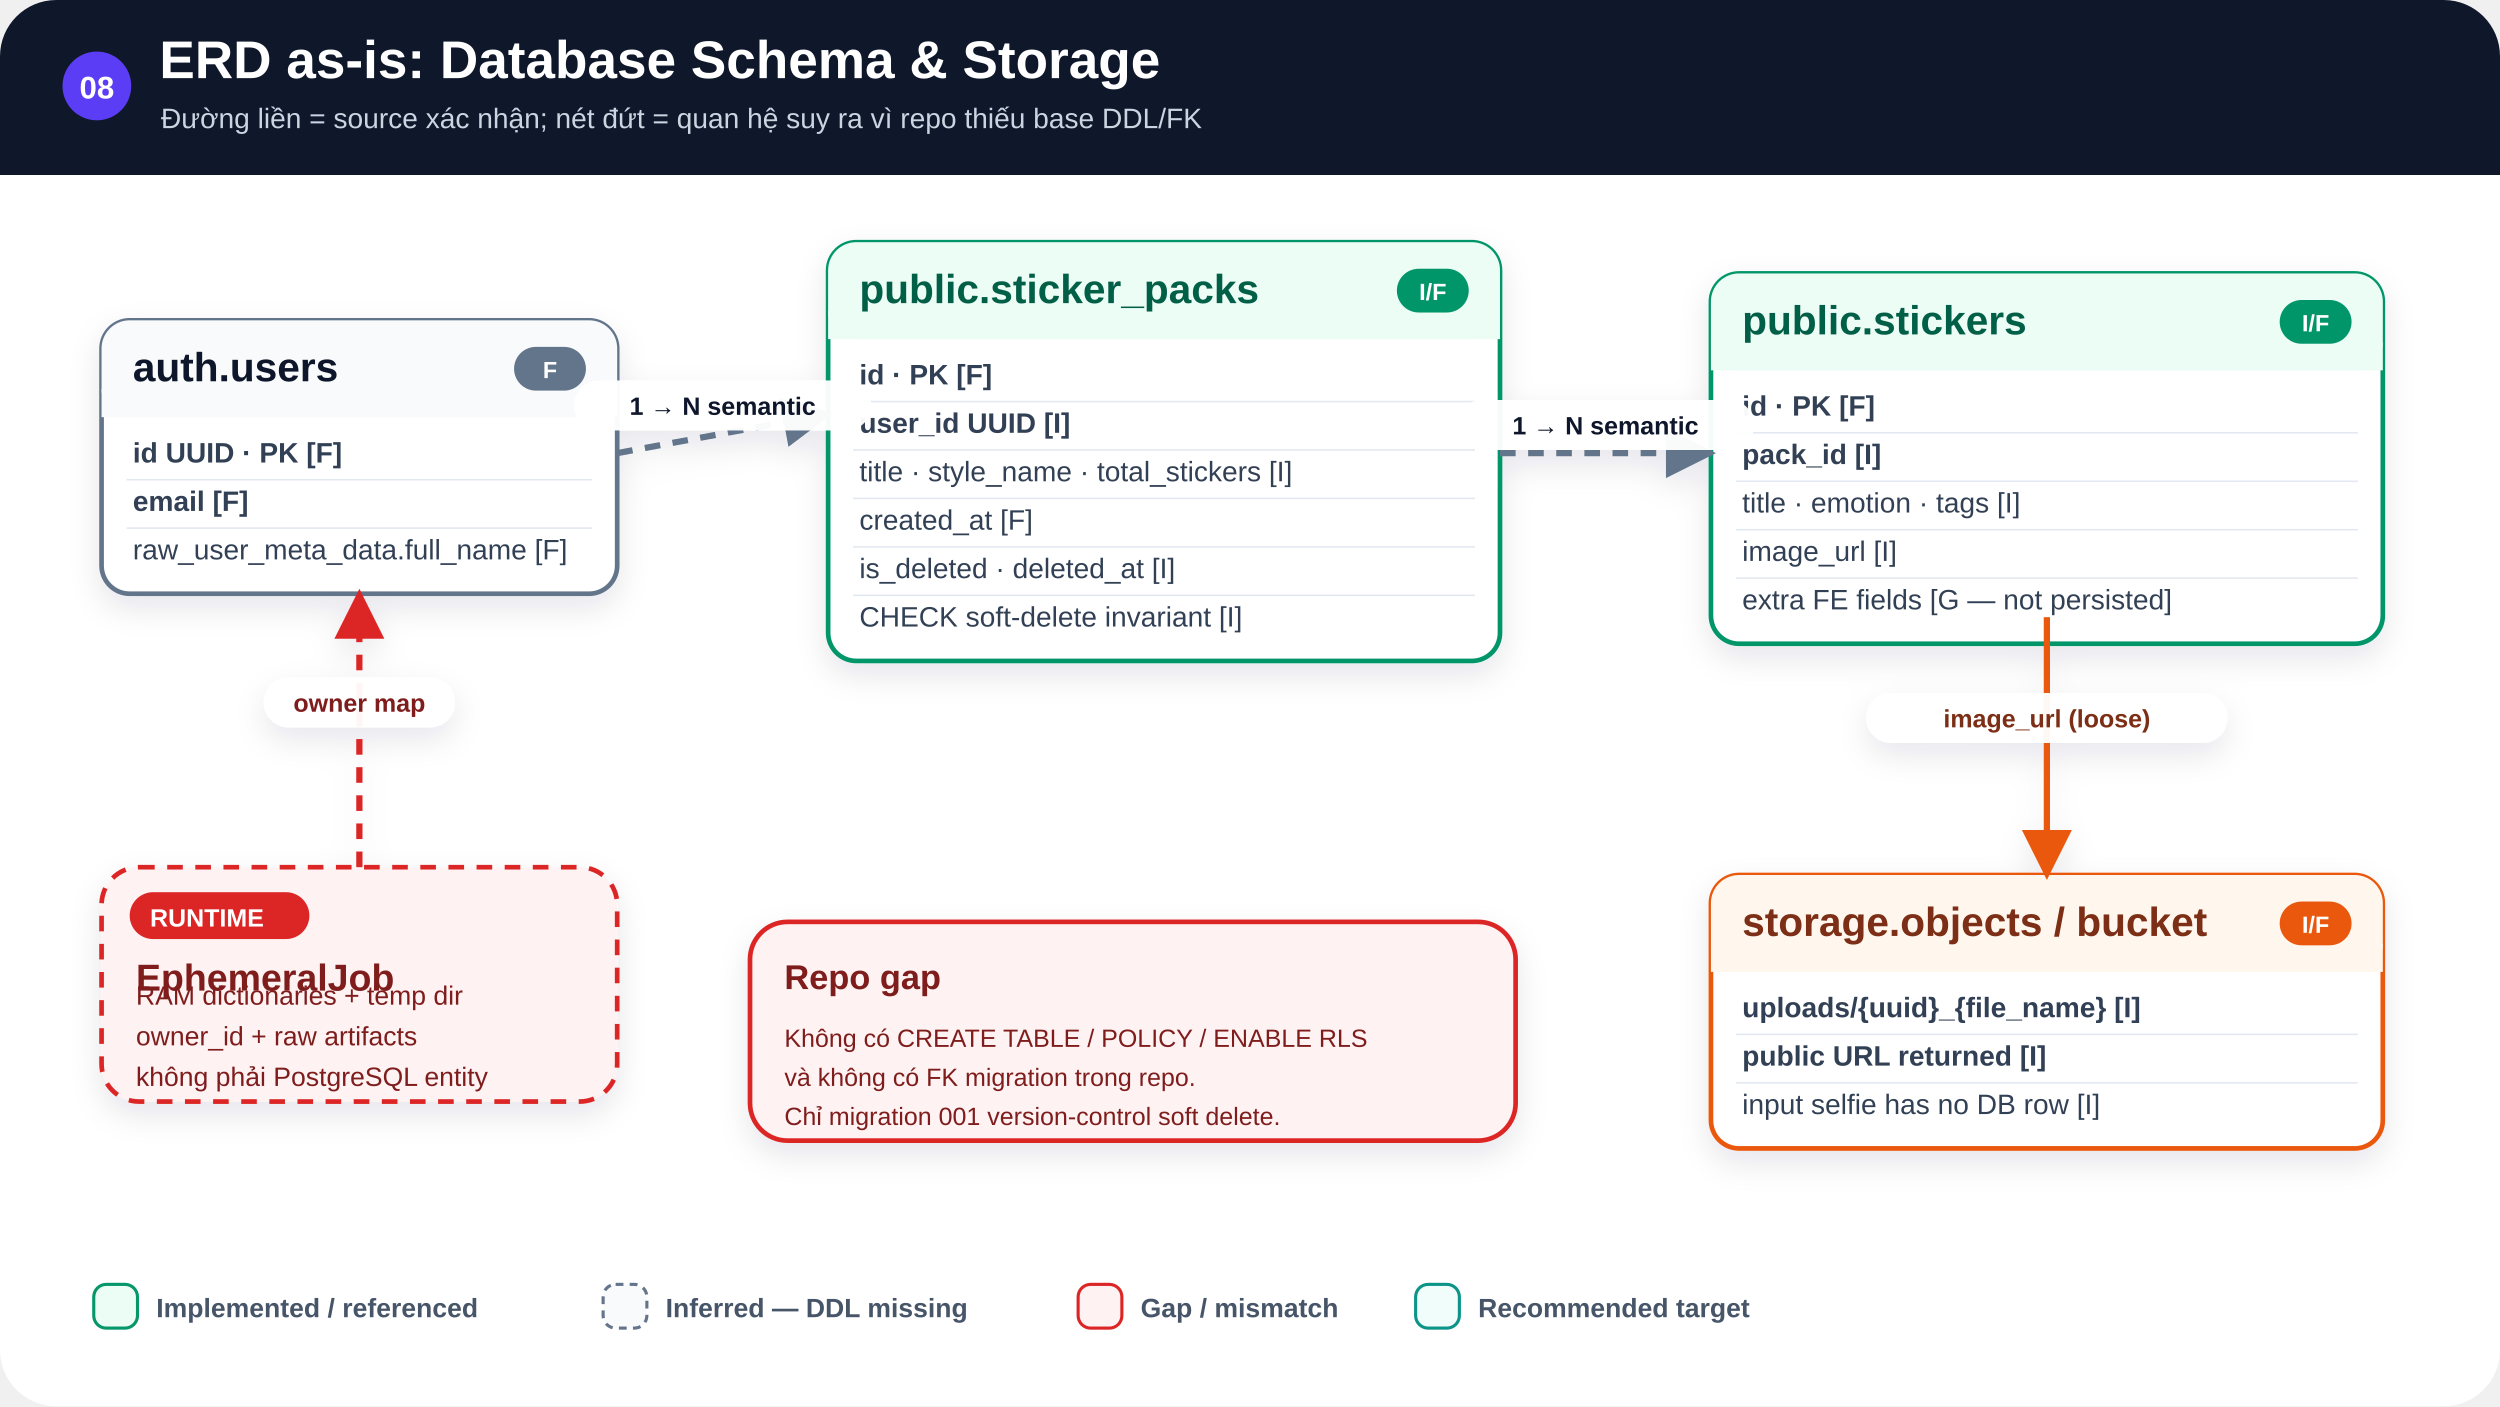
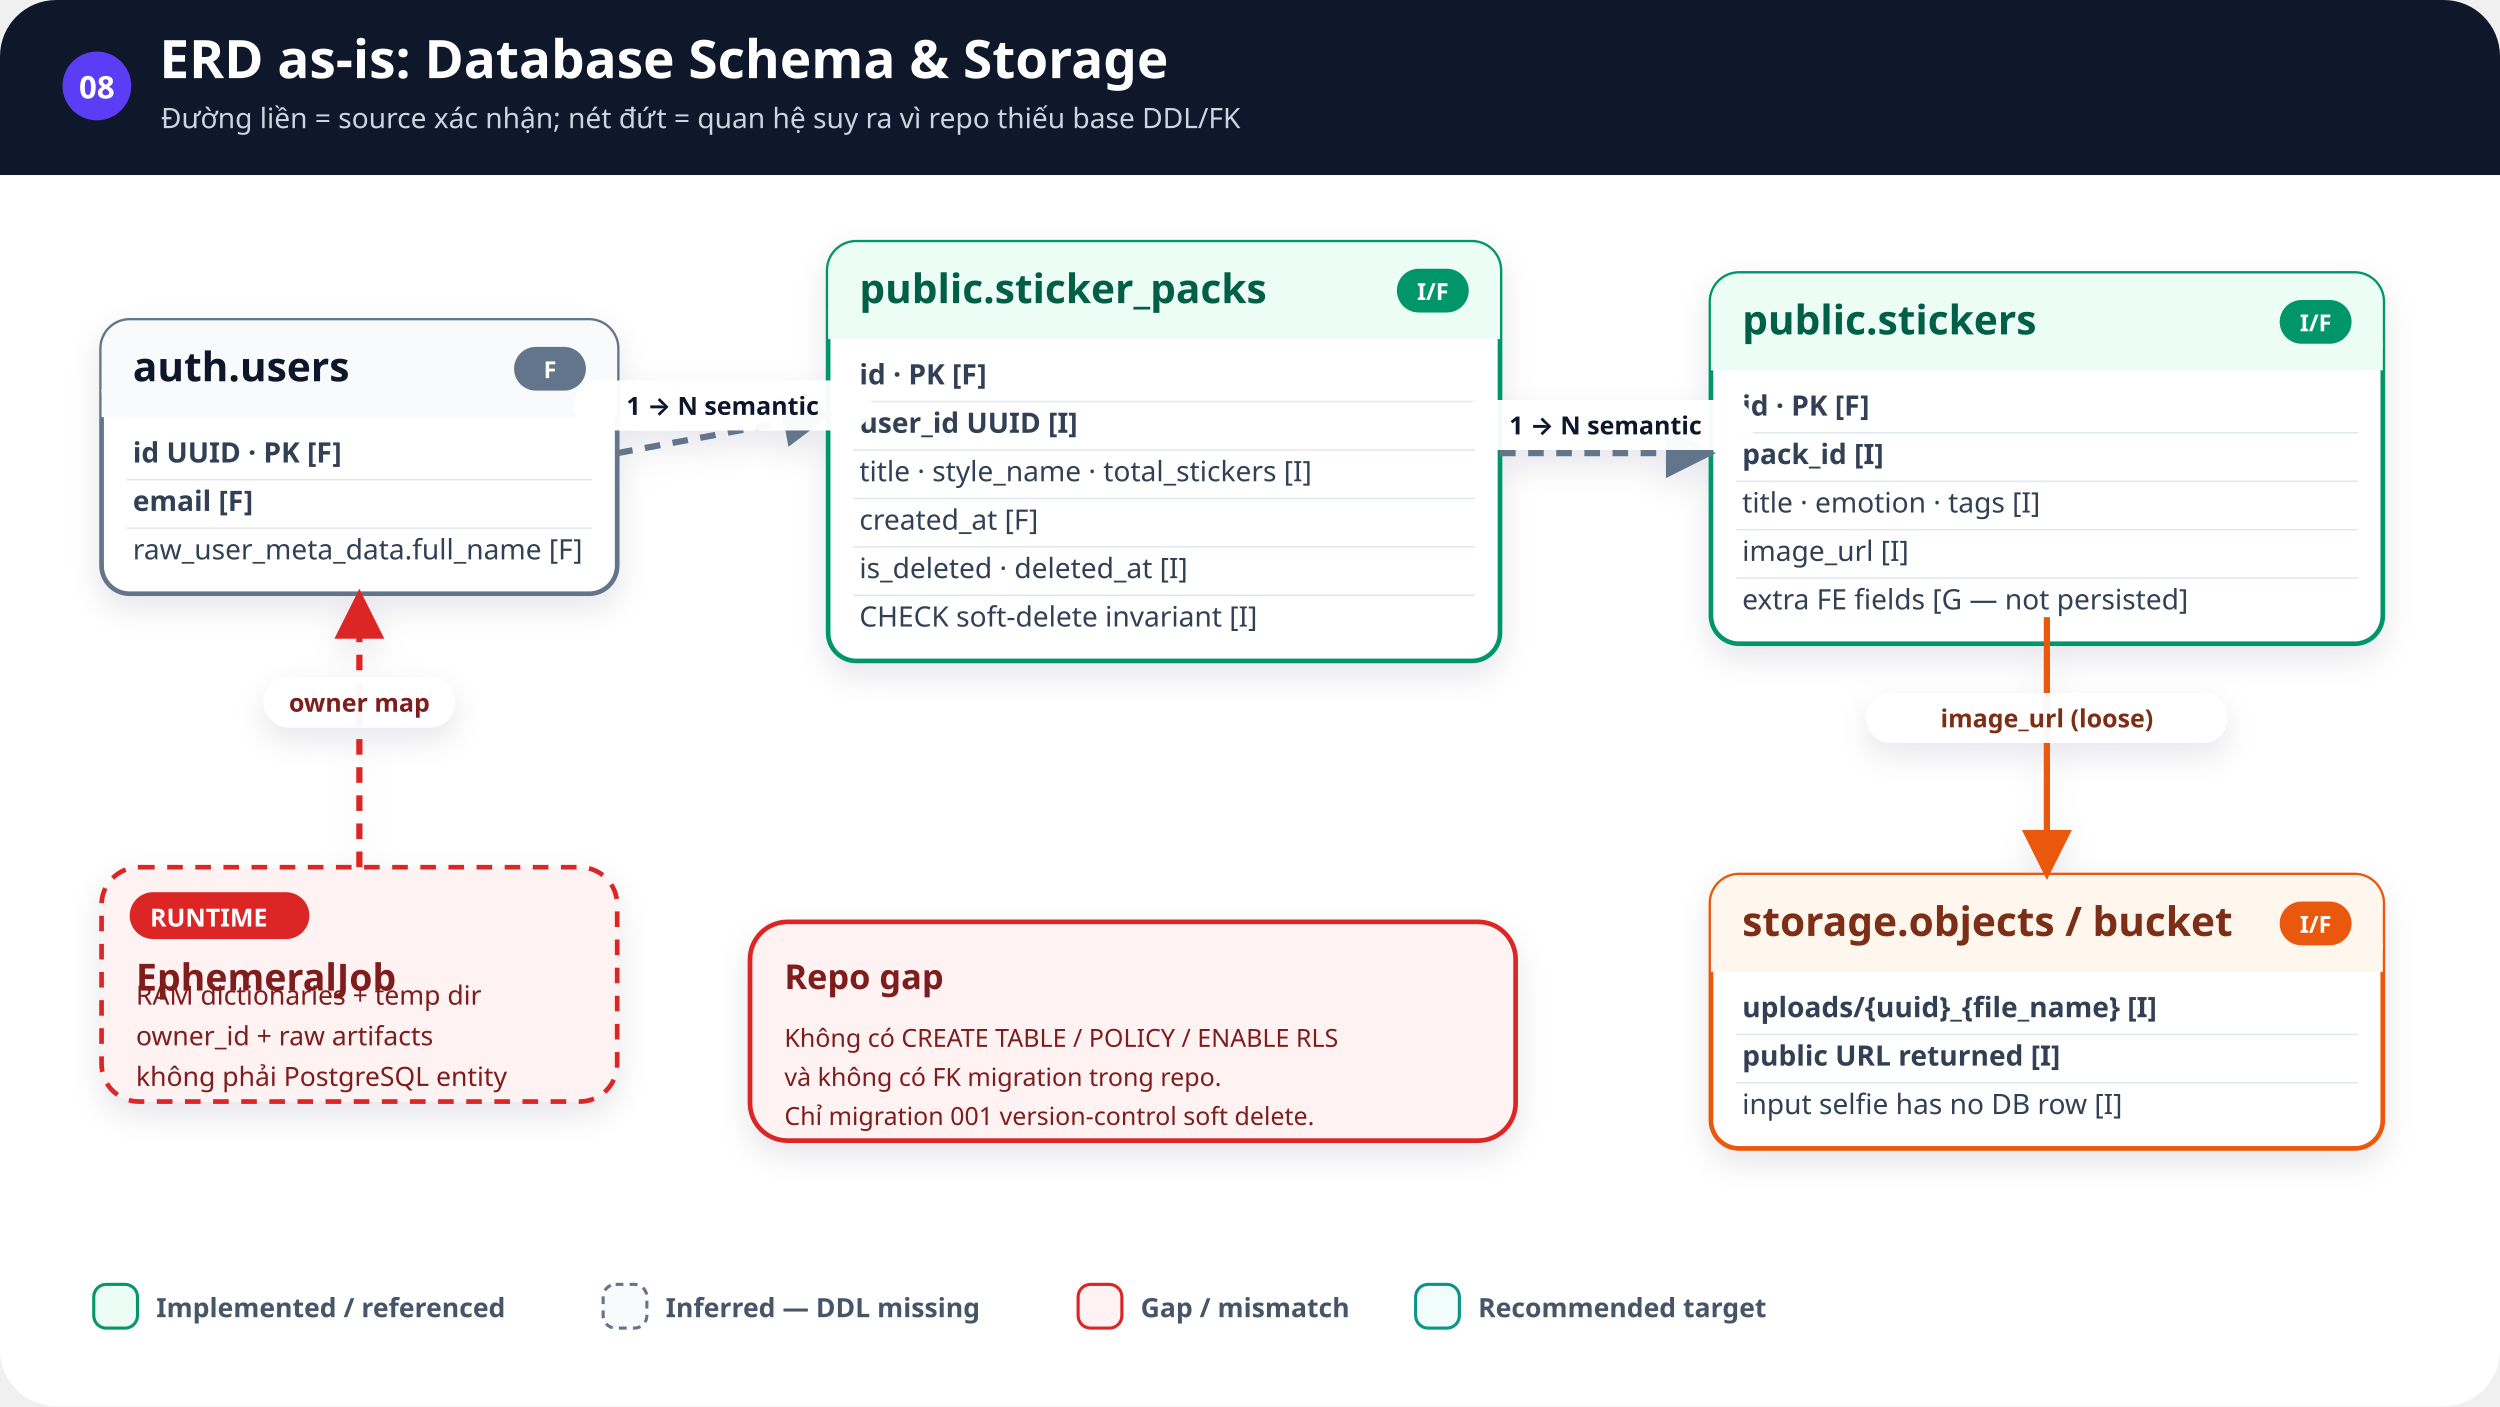
<svg xmlns="http://www.w3.org/2000/svg" width="1600" height="900" viewBox="0 0 1600 900">
  <defs>
    <filter id="shadow-data-model" x="-20%" y="-20%" width="140%" height="140%">
      <feDropShadow dx="0" dy="8" stdDeviation="10" flood-color="#0F172A" flood-opacity="0.10" />
    </filter>
    <marker id="arrow-data-model-client" viewBox="0 0 10 10" refX="9" refY="5" markerWidth="8" markerHeight="8" orient="auto-start-reverse">
      <path d="M 0 0 L 10 5 L 0 10 z" fill="#0891B2" />
    </marker>
    <marker id="arrow-data-model-frontend" viewBox="0 0 10 10" refX="9" refY="5" markerWidth="8" markerHeight="8" orient="auto-start-reverse">
      <path d="M 0 0 L 10 5 L 0 10 z" fill="#5B3DF5" />
    </marker>
    <marker id="arrow-data-model-backend" viewBox="0 0 10 10" refX="9" refY="5" markerWidth="8" markerHeight="8" orient="auto-start-reverse">
      <path d="M 0 0 L 10 5 L 0 10 z" fill="#DB2777" />
    </marker>
    <marker id="arrow-data-model-data" viewBox="0 0 10 10" refX="9" refY="5" markerWidth="8" markerHeight="8" orient="auto-start-reverse">
      <path d="M 0 0 L 10 5 L 0 10 z" fill="#059669" />
    </marker>
    <marker id="arrow-data-model-external" viewBox="0 0 10 10" refX="9" refY="5" markerWidth="8" markerHeight="8" orient="auto-start-reverse">
      <path d="M 0 0 L 10 5 L 0 10 z" fill="#EA580C" />
    </marker>
    <marker id="arrow-data-model-quality" viewBox="0 0 10 10" refX="9" refY="5" markerWidth="8" markerHeight="8" orient="auto-start-reverse">
      <path d="M 0 0 L 10 5 L 0 10 z" fill="#0D9488" />
    </marker>
    <marker id="arrow-data-model-risk" viewBox="0 0 10 10" refX="9" refY="5" markerWidth="8" markerHeight="8" orient="auto-start-reverse">
      <path d="M 0 0 L 10 5 L 0 10 z" fill="#DC2626" />
    </marker>
    <marker id="arrow-data-model-neutral" viewBox="0 0 10 10" refX="9" refY="5" markerWidth="8" markerHeight="8" orient="auto-start-reverse">
      <path d="M 0 0 L 10 5 L 0 10 z" fill="#64748B" />
    </marker>
    <marker id="arrow-data-model-ink" viewBox="0 0 10 10" refX="9" refY="5" markerWidth="8" markerHeight="8" orient="auto-start-reverse">
      <path d="M 0 0 L 10 5 L 0 10 z" fill="#0F172A" />
    </marker>
  </defs>
  <rect width="1600" height="900" rx="36" fill="#FFFFFF" />
  <rect x="0" y="0" width="1600" height="112" rx="36" fill="#0F172A" />
  <rect x="0" y="76" width="1600" height="36" fill="#0F172A" />
  <circle cx="62" cy="55" r="22" fill="#5B3DF5" />
-   <text x="62" y="63" text-anchor="middle" fill="#FFFFFF" font-family="Arial, sans-serif" font-size="20" font-weight="800">08</text>
-   <text x="102" y="50" text-anchor="start" fill="#FFFFFF" font-family="Arial, sans-serif" font-size="34" font-weight="800">ERD as-is: Database Schema &amp; Storage</text>
-   <text x="103" y="82" text-anchor="start" fill="#CBD5E1" font-family="Arial, sans-serif" font-size="18" font-weight="500">Đường liền = source xác nhận; nét đứt = quan hệ suy ra vì repo thiếu base DDL/FK</text>
+   <text x="62" y="63" text-anchor="middle" fill="#FFFFFF" font-family="'Segoe UI', system-ui, -apple-system, 'Noto Sans', sans-serif" font-size="20" font-weight="800">08</text>
+   <text x="102" y="50" text-anchor="start" fill="#FFFFFF" font-family="'Segoe UI', system-ui, -apple-system, 'Noto Sans', sans-serif" font-size="34" font-weight="800">ERD as-is: Database Schema &amp; Storage</text>
+   <text x="103" y="82" text-anchor="start" fill="#CBD5E1" font-family="'Segoe UI', system-ui, -apple-system, 'Noto Sans', sans-serif" font-size="18" font-weight="500">Đường liền = source xác nhận; nét đứt = quan hệ suy ra vì repo thiếu base DDL/FK</text>
  <g filter="url(#shadow-data-model)">
    <g>
      <rect x="65" y="205" width="330" height="175" rx="18" fill="#FFFFFF" stroke="#64748B" stroke-width="3" />
      <rect x="65" y="205" width="330" height="62" rx="18" fill="#F8FAFC" />
      <rect x="65" y="249" width="330" height="18" fill="#F8FAFC" />
-       <text x="85" y="244" text-anchor="start" fill="#0F172A" font-family="Arial, sans-serif" font-size="26" font-weight="800">auth.users</text>
+       <text x="85" y="244" text-anchor="start" fill="#0F172A" font-family="'Segoe UI', system-ui, -apple-system, 'Noto Sans', sans-serif" font-size="26" font-weight="800">auth.users</text>
      <rect x="329" y="222" width="46" height="28" rx="14" fill="#64748B" />
-       <text x="352" y="242" text-anchor="middle" fill="#FFFFFF" font-family="Arial, sans-serif" font-size="15" font-weight="800">F</text>
-       <text x="85" y="296" text-anchor="start" fill="#334155" font-family="Arial, sans-serif" font-size="18" font-weight="700">id UUID · PK [F]</text>
+       <text x="352" y="242" text-anchor="middle" fill="#FFFFFF" font-family="'Segoe UI', system-ui, -apple-system, 'Noto Sans', sans-serif" font-size="15" font-weight="800">F</text>
+       <text x="85" y="296" text-anchor="start" fill="#334155" font-family="'Segoe UI', system-ui, -apple-system, 'Noto Sans', sans-serif" font-size="18" font-weight="700">id UUID · PK [F]</text>
      <line x1="81" y1="307" x2="379" y2="307" stroke="#E2E8F0" />
-       <text x="85" y="327" text-anchor="start" fill="#334155" font-family="Arial, sans-serif" font-size="18" font-weight="700">email [F]</text>
+       <text x="85" y="327" text-anchor="start" fill="#334155" font-family="'Segoe UI', system-ui, -apple-system, 'Noto Sans', sans-serif" font-size="18" font-weight="700">email [F]</text>
      <line x1="81" y1="338" x2="379" y2="338" stroke="#E2E8F0" />
-       <text x="85" y="358" text-anchor="start" fill="#334155" font-family="Arial, sans-serif" font-size="18" font-weight="500">raw_user_meta_data.full_name [F]</text>
+       <text x="85" y="358" text-anchor="start" fill="#334155" font-family="'Segoe UI', system-ui, -apple-system, 'Noto Sans', sans-serif" font-size="18" font-weight="500">raw_user_meta_data.full_name [F]</text>
    </g>
    <g>
      <rect x="530" y="155" width="430" height="268" rx="18" fill="#FFFFFF" stroke="#059669" stroke-width="3" />
      <rect x="530" y="155" width="430" height="62" rx="18" fill="#ECFDF5" />
      <rect x="530" y="199" width="430" height="18" fill="#ECFDF5" />
-       <text x="550" y="194" text-anchor="start" fill="#065F46" font-family="Arial, sans-serif" font-size="26" font-weight="800">public.sticker_packs</text>
+       <text x="550" y="194" text-anchor="start" fill="#065F46" font-family="'Segoe UI', system-ui, -apple-system, 'Noto Sans', sans-serif" font-size="26" font-weight="800">public.sticker_packs</text>
      <rect x="894" y="172" width="46" height="28" rx="14" fill="#059669" />
-       <text x="917" y="192" text-anchor="middle" fill="#FFFFFF" font-family="Arial, sans-serif" font-size="15" font-weight="800">I/F</text>
-       <text x="550" y="246" text-anchor="start" fill="#334155" font-family="Arial, sans-serif" font-size="18" font-weight="700">id · PK [F]</text>
+       <text x="917" y="192" text-anchor="middle" fill="#FFFFFF" font-family="'Segoe UI', system-ui, -apple-system, 'Noto Sans', sans-serif" font-size="15" font-weight="800">I/F</text>
+       <text x="550" y="246" text-anchor="start" fill="#334155" font-family="'Segoe UI', system-ui, -apple-system, 'Noto Sans', sans-serif" font-size="18" font-weight="700">id · PK [F]</text>
      <line x1="546" y1="257" x2="944" y2="257" stroke="#E2E8F0" />
-       <text x="550" y="277" text-anchor="start" fill="#334155" font-family="Arial, sans-serif" font-size="18" font-weight="700">user_id UUID [I]</text>
+       <text x="550" y="277" text-anchor="start" fill="#334155" font-family="'Segoe UI', system-ui, -apple-system, 'Noto Sans', sans-serif" font-size="18" font-weight="700">user_id UUID [I]</text>
      <line x1="546" y1="288" x2="944" y2="288" stroke="#E2E8F0" />
-       <text x="550" y="308" text-anchor="start" fill="#334155" font-family="Arial, sans-serif" font-size="18" font-weight="500">title · style_name · total_stickers [I]</text>
+       <text x="550" y="308" text-anchor="start" fill="#334155" font-family="'Segoe UI', system-ui, -apple-system, 'Noto Sans', sans-serif" font-size="18" font-weight="500">title · style_name · total_stickers [I]</text>
      <line x1="546" y1="319" x2="944" y2="319" stroke="#E2E8F0" />
-       <text x="550" y="339" text-anchor="start" fill="#334155" font-family="Arial, sans-serif" font-size="18" font-weight="500">created_at [F]</text>
+       <text x="550" y="339" text-anchor="start" fill="#334155" font-family="'Segoe UI', system-ui, -apple-system, 'Noto Sans', sans-serif" font-size="18" font-weight="500">created_at [F]</text>
      <line x1="546" y1="350" x2="944" y2="350" stroke="#E2E8F0" />
-       <text x="550" y="370" text-anchor="start" fill="#334155" font-family="Arial, sans-serif" font-size="18" font-weight="500">is_deleted · deleted_at [I]</text>
+       <text x="550" y="370" text-anchor="start" fill="#334155" font-family="'Segoe UI', system-ui, -apple-system, 'Noto Sans', sans-serif" font-size="18" font-weight="500">is_deleted · deleted_at [I]</text>
      <line x1="546" y1="381" x2="944" y2="381" stroke="#E2E8F0" />
-       <text x="550" y="401" text-anchor="start" fill="#334155" font-family="Arial, sans-serif" font-size="18" font-weight="500">CHECK soft-delete invariant [I]</text>
+       <text x="550" y="401" text-anchor="start" fill="#334155" font-family="'Segoe UI', system-ui, -apple-system, 'Noto Sans', sans-serif" font-size="18" font-weight="500">CHECK soft-delete invariant [I]</text>
    </g>
    <g>
      <rect x="1095" y="175" width="430" height="237" rx="18" fill="#FFFFFF" stroke="#059669" stroke-width="3" />
      <rect x="1095" y="175" width="430" height="62" rx="18" fill="#ECFDF5" />
      <rect x="1095" y="219" width="430" height="18" fill="#ECFDF5" />
-       <text x="1115" y="214" text-anchor="start" fill="#065F46" font-family="Arial, sans-serif" font-size="26" font-weight="800">public.stickers</text>
+       <text x="1115" y="214" text-anchor="start" fill="#065F46" font-family="'Segoe UI', system-ui, -apple-system, 'Noto Sans', sans-serif" font-size="26" font-weight="800">public.stickers</text>
      <rect x="1459" y="192" width="46" height="28" rx="14" fill="#059669" />
-       <text x="1482" y="212" text-anchor="middle" fill="#FFFFFF" font-family="Arial, sans-serif" font-size="15" font-weight="800">I/F</text>
-       <text x="1115" y="266" text-anchor="start" fill="#334155" font-family="Arial, sans-serif" font-size="18" font-weight="700">id · PK [F]</text>
+       <text x="1482" y="212" text-anchor="middle" fill="#FFFFFF" font-family="'Segoe UI', system-ui, -apple-system, 'Noto Sans', sans-serif" font-size="15" font-weight="800">I/F</text>
+       <text x="1115" y="266" text-anchor="start" fill="#334155" font-family="'Segoe UI', system-ui, -apple-system, 'Noto Sans', sans-serif" font-size="18" font-weight="700">id · PK [F]</text>
      <line x1="1111" y1="277" x2="1509" y2="277" stroke="#E2E8F0" />
-       <text x="1115" y="297" text-anchor="start" fill="#334155" font-family="Arial, sans-serif" font-size="18" font-weight="700">pack_id [I]</text>
+       <text x="1115" y="297" text-anchor="start" fill="#334155" font-family="'Segoe UI', system-ui, -apple-system, 'Noto Sans', sans-serif" font-size="18" font-weight="700">pack_id [I]</text>
      <line x1="1111" y1="308" x2="1509" y2="308" stroke="#E2E8F0" />
-       <text x="1115" y="328" text-anchor="start" fill="#334155" font-family="Arial, sans-serif" font-size="18" font-weight="500">title · emotion · tags [I]</text>
+       <text x="1115" y="328" text-anchor="start" fill="#334155" font-family="'Segoe UI', system-ui, -apple-system, 'Noto Sans', sans-serif" font-size="18" font-weight="500">title · emotion · tags [I]</text>
      <line x1="1111" y1="339" x2="1509" y2="339" stroke="#E2E8F0" />
-       <text x="1115" y="359" text-anchor="start" fill="#334155" font-family="Arial, sans-serif" font-size="18" font-weight="500">image_url [I]</text>
+       <text x="1115" y="359" text-anchor="start" fill="#334155" font-family="'Segoe UI', system-ui, -apple-system, 'Noto Sans', sans-serif" font-size="18" font-weight="500">image_url [I]</text>
      <line x1="1111" y1="370" x2="1509" y2="370" stroke="#E2E8F0" />
-       <text x="1115" y="390" text-anchor="start" fill="#334155" font-family="Arial, sans-serif" font-size="18" font-weight="500">extra FE fields [G — not persisted]</text>
+       <text x="1115" y="390" text-anchor="start" fill="#334155" font-family="'Segoe UI', system-ui, -apple-system, 'Noto Sans', sans-serif" font-size="18" font-weight="500">extra FE fields [G — not persisted]</text>
    </g>
    <g>
      <rect x="1095" y="560" width="430" height="175" rx="18" fill="#FFFFFF" stroke="#EA580C" stroke-width="3" />
      <rect x="1095" y="560" width="430" height="62" rx="18" fill="#FFF7ED" />
      <rect x="1095" y="604" width="430" height="18" fill="#FFF7ED" />
-       <text x="1115" y="599" text-anchor="start" fill="#7C2D12" font-family="Arial, sans-serif" font-size="26" font-weight="800">storage.objects / bucket</text>
+       <text x="1115" y="599" text-anchor="start" fill="#7C2D12" font-family="'Segoe UI', system-ui, -apple-system, 'Noto Sans', sans-serif" font-size="26" font-weight="800">storage.objects / bucket</text>
      <rect x="1459" y="577" width="46" height="28" rx="14" fill="#EA580C" />
-       <text x="1482" y="597" text-anchor="middle" fill="#FFFFFF" font-family="Arial, sans-serif" font-size="15" font-weight="800">I/F</text>
-       <text x="1115" y="651" text-anchor="start" fill="#334155" font-family="Arial, sans-serif" font-size="18" font-weight="700">uploads/{uuid}_{file_name} [I]</text>
+       <text x="1482" y="597" text-anchor="middle" fill="#FFFFFF" font-family="'Segoe UI', system-ui, -apple-system, 'Noto Sans', sans-serif" font-size="15" font-weight="800">I/F</text>
+       <text x="1115" y="651" text-anchor="start" fill="#334155" font-family="'Segoe UI', system-ui, -apple-system, 'Noto Sans', sans-serif" font-size="18" font-weight="700">uploads/{uuid}_{file_name} [I]</text>
      <line x1="1111" y1="662" x2="1509" y2="662" stroke="#E2E8F0" />
-       <text x="1115" y="682" text-anchor="start" fill="#334155" font-family="Arial, sans-serif" font-size="18" font-weight="700">public URL returned [I]</text>
+       <text x="1115" y="682" text-anchor="start" fill="#334155" font-family="'Segoe UI', system-ui, -apple-system, 'Noto Sans', sans-serif" font-size="18" font-weight="700">public URL returned [I]</text>
      <line x1="1111" y1="693" x2="1509" y2="693" stroke="#E2E8F0" />
-       <text x="1115" y="713" text-anchor="start" fill="#334155" font-family="Arial, sans-serif" font-size="18" font-weight="500">input selfie has no DB row [I]</text>
+       <text x="1115" y="713" text-anchor="start" fill="#334155" font-family="'Segoe UI', system-ui, -apple-system, 'Noto Sans', sans-serif" font-size="18" font-weight="500">input selfie has no DB row [I]</text>
    </g>
    <g>
      <rect x="65" y="555" width="330" height="150" rx="24" fill="#FEF2F2" stroke="#DC2626" stroke-width="3" stroke-dasharray="10 8" />
      <rect x="83" y="571" width="115" height="30" rx="15" fill="#DC2626" />
-       <text x="96" y="593" fill="#FFFFFF" font-family="Arial, sans-serif" font-size="16" font-weight="700">RUNTIME</text>
-       <text x="87" y="634" text-anchor="start" fill="#7F1D1D" font-family="Arial, sans-serif" font-size="24" font-weight="800">EphemeralJob</text>
-       <text x="87" y="643" text-anchor="start" fill="#7F1D1D" font-family="Arial, sans-serif" font-size="17" font-weight="500">
+       <text x="96" y="593" fill="#FFFFFF" font-family="'Segoe UI', system-ui, -apple-system, 'Noto Sans', sans-serif" font-size="16" font-weight="700">RUNTIME</text>
+       <text x="87" y="634" text-anchor="start" fill="#7F1D1D" font-family="'Segoe UI', system-ui, -apple-system, 'Noto Sans', sans-serif" font-size="24" font-weight="800">EphemeralJob</text>
+       <text x="87" y="643" text-anchor="start" fill="#7F1D1D" font-family="'Segoe UI', system-ui, -apple-system, 'Noto Sans', sans-serif" font-size="17" font-weight="500">
        <tspan x="87" dy="0">RAM dictionaries + temp dir</tspan>
        <tspan x="87" dy="26">owner_id + raw artifacts</tspan>
        <tspan x="87" dy="26">không phải PostgreSQL entity</tspan>
      </text>
    </g>
    <g>
      <path d="M 395 290 L 530 265" fill="none" stroke="#64748B" stroke-width="4" marker-end="url(#arrow-data-model-neutral)" stroke-dasharray="10 8" />
      <rect x="367.3" y="243.5" width="190.4" height="32" rx="16" fill="#FFFFFF" opacity="0.96" />
-       <text x="462.5" y="265.5" text-anchor="middle" fill="#0F172A" font-family="Arial, sans-serif" font-size="16" font-weight="700">1 → N semantic</text>
+       <text x="462.5" y="265.5" text-anchor="middle" fill="#0F172A" font-family="'Segoe UI', system-ui, -apple-system, 'Noto Sans', sans-serif" font-size="16" font-weight="700">1 → N semantic</text>
    </g>
    <g>
      <path d="M 960 290 L 1095 290" fill="none" stroke="#64748B" stroke-width="4" marker-end="url(#arrow-data-model-neutral)" stroke-dasharray="10 8" />
      <rect x="932.3" y="256" width="190.4" height="32" rx="16" fill="#FFFFFF" opacity="0.96" />
-       <text x="1027.5" y="278" text-anchor="middle" fill="#0F172A" font-family="Arial, sans-serif" font-size="16" font-weight="700">1 → N semantic</text>
+       <text x="1027.5" y="278" text-anchor="middle" fill="#0F172A" font-family="'Segoe UI', system-ui, -apple-system, 'Noto Sans', sans-serif" font-size="16" font-weight="700">1 → N semantic</text>
    </g>
    <g>
      <path d="M 1310 395 L 1310 560" fill="none" stroke="#EA580C" stroke-width="4" marker-end="url(#arrow-data-model-external)" />
      <rect x="1194.4" y="443.5" width="231.2" height="32" rx="16" fill="#FFFFFF" opacity="0.96" />
-       <text x="1310" y="465.5" text-anchor="middle" fill="#7C2D12" font-family="Arial, sans-serif" font-size="16" font-weight="700">image_url (loose)</text>
+       <text x="1310" y="465.5" text-anchor="middle" fill="#7C2D12" font-family="'Segoe UI', system-ui, -apple-system, 'Noto Sans', sans-serif" font-size="16" font-weight="700">image_url (loose)</text>
    </g>
    <g>
      <path d="M 230 555 L 230 380" fill="none" stroke="#DC2626" stroke-width="4" marker-end="url(#arrow-data-model-risk)" stroke-dasharray="10 8" />
      <rect x="168.8" y="433.5" width="122.4" height="32" rx="16" fill="#FFFFFF" opacity="0.96" />
-       <text x="230" y="455.5" text-anchor="middle" fill="#7F1D1D" font-family="Arial, sans-serif" font-size="16" font-weight="700">owner map</text>
+       <text x="230" y="455.5" text-anchor="middle" fill="#7F1D1D" font-family="'Segoe UI', system-ui, -apple-system, 'Noto Sans', sans-serif" font-size="16" font-weight="700">owner map</text>
    </g>
    <g>
      <rect x="480" y="590" width="490" height="140" rx="24" fill="#FEF2F2" stroke="#DC2626" stroke-width="3" />
-       <text x="502" y="633" text-anchor="start" fill="#7F1D1D" font-family="Arial, sans-serif" font-size="22" font-weight="800">Repo gap</text>
-       <text x="502" y="670" text-anchor="start" fill="#7F1D1D" font-family="Arial, sans-serif" font-size="16" font-weight="500">
+       <text x="502" y="633" text-anchor="start" fill="#7F1D1D" font-family="'Segoe UI', system-ui, -apple-system, 'Noto Sans', sans-serif" font-size="22" font-weight="800">Repo gap</text>
+       <text x="502" y="670" text-anchor="start" fill="#7F1D1D" font-family="'Segoe UI', system-ui, -apple-system, 'Noto Sans', sans-serif" font-size="16" font-weight="500">
        <tspan x="502" dy="0">Không có CREATE TABLE / POLICY / ENABLE RLS</tspan>
        <tspan x="502" dy="25">và không có FK migration trong repo.</tspan>
        <tspan x="502" dy="25">Chỉ migration 001 version-control soft delete.</tspan>
      </text>
    </g>
  </g>
  <g>
    <rect x="60" y="822" width="28" height="28" rx="8" fill="#ECFDF5" stroke="#059669" stroke-width="2" />
-     <text x="100" y="843" text-anchor="start" fill="#475569" font-family="Arial, sans-serif" font-size="17" font-weight="600">Implemented / referenced</text>
+     <text x="100" y="843" text-anchor="start" fill="#475569" font-family="'Segoe UI', system-ui, -apple-system, 'Noto Sans', sans-serif" font-size="17" font-weight="600">Implemented / referenced</text>
    <rect x="386" y="822" width="28" height="28" rx="8" fill="#F8FAFC" stroke="#64748B" stroke-width="2" stroke-dasharray="5 4" />
-     <text x="426" y="843" text-anchor="start" fill="#475569" font-family="Arial, sans-serif" font-size="17" font-weight="600">Inferred — DDL missing</text>
+     <text x="426" y="843" text-anchor="start" fill="#475569" font-family="'Segoe UI', system-ui, -apple-system, 'Noto Sans', sans-serif" font-size="17" font-weight="600">Inferred — DDL missing</text>
    <rect x="690" y="822" width="28" height="28" rx="8" fill="#FEF2F2" stroke="#DC2626" stroke-width="2" />
-     <text x="730" y="843" text-anchor="start" fill="#475569" font-family="Arial, sans-serif" font-size="17" font-weight="600">Gap / mismatch</text>
+     <text x="730" y="843" text-anchor="start" fill="#475569" font-family="'Segoe UI', system-ui, -apple-system, 'Noto Sans', sans-serif" font-size="17" font-weight="600">Gap / mismatch</text>
    <rect x="906" y="822" width="28" height="28" rx="8" fill="#F0FDFA" stroke="#0D9488" stroke-width="2" />
-     <text x="946" y="843" text-anchor="start" fill="#475569" font-family="Arial, sans-serif" font-size="17" font-weight="600">Recommended target</text>
+     <text x="946" y="843" text-anchor="start" fill="#475569" font-family="'Segoe UI', system-ui, -apple-system, 'Noto Sans', sans-serif" font-size="17" font-weight="600">Recommended target</text>
  </g>
</svg>
